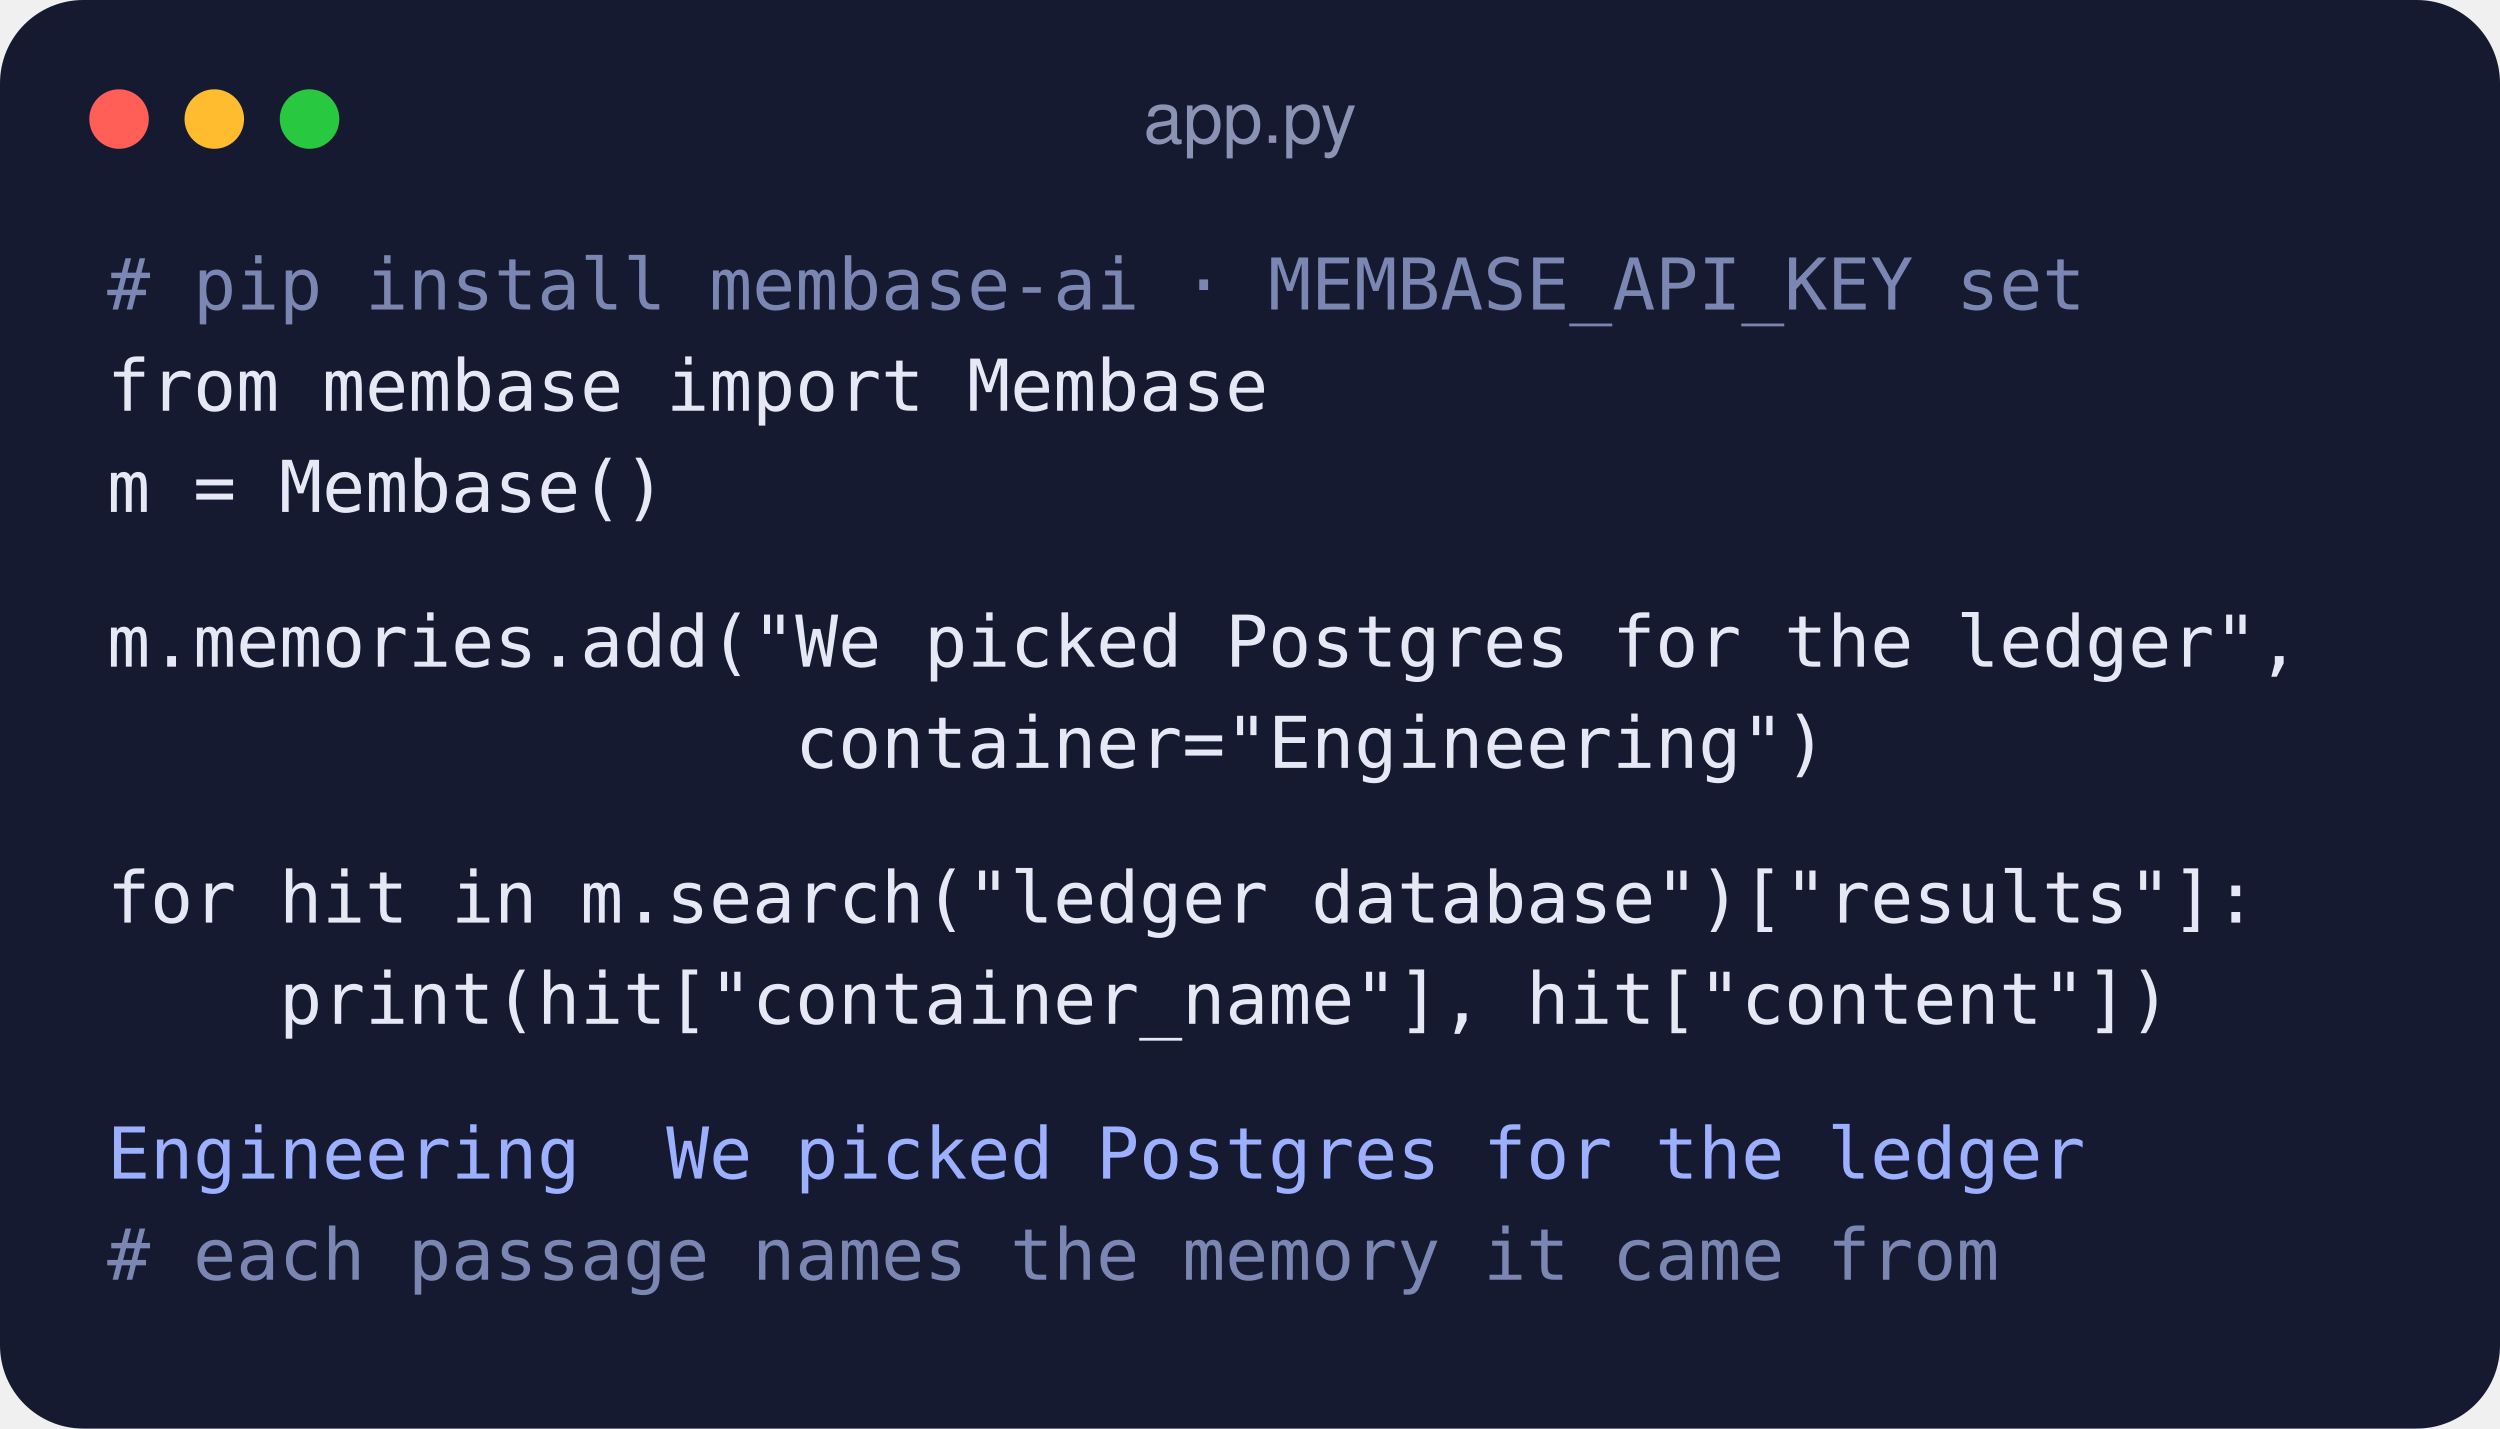
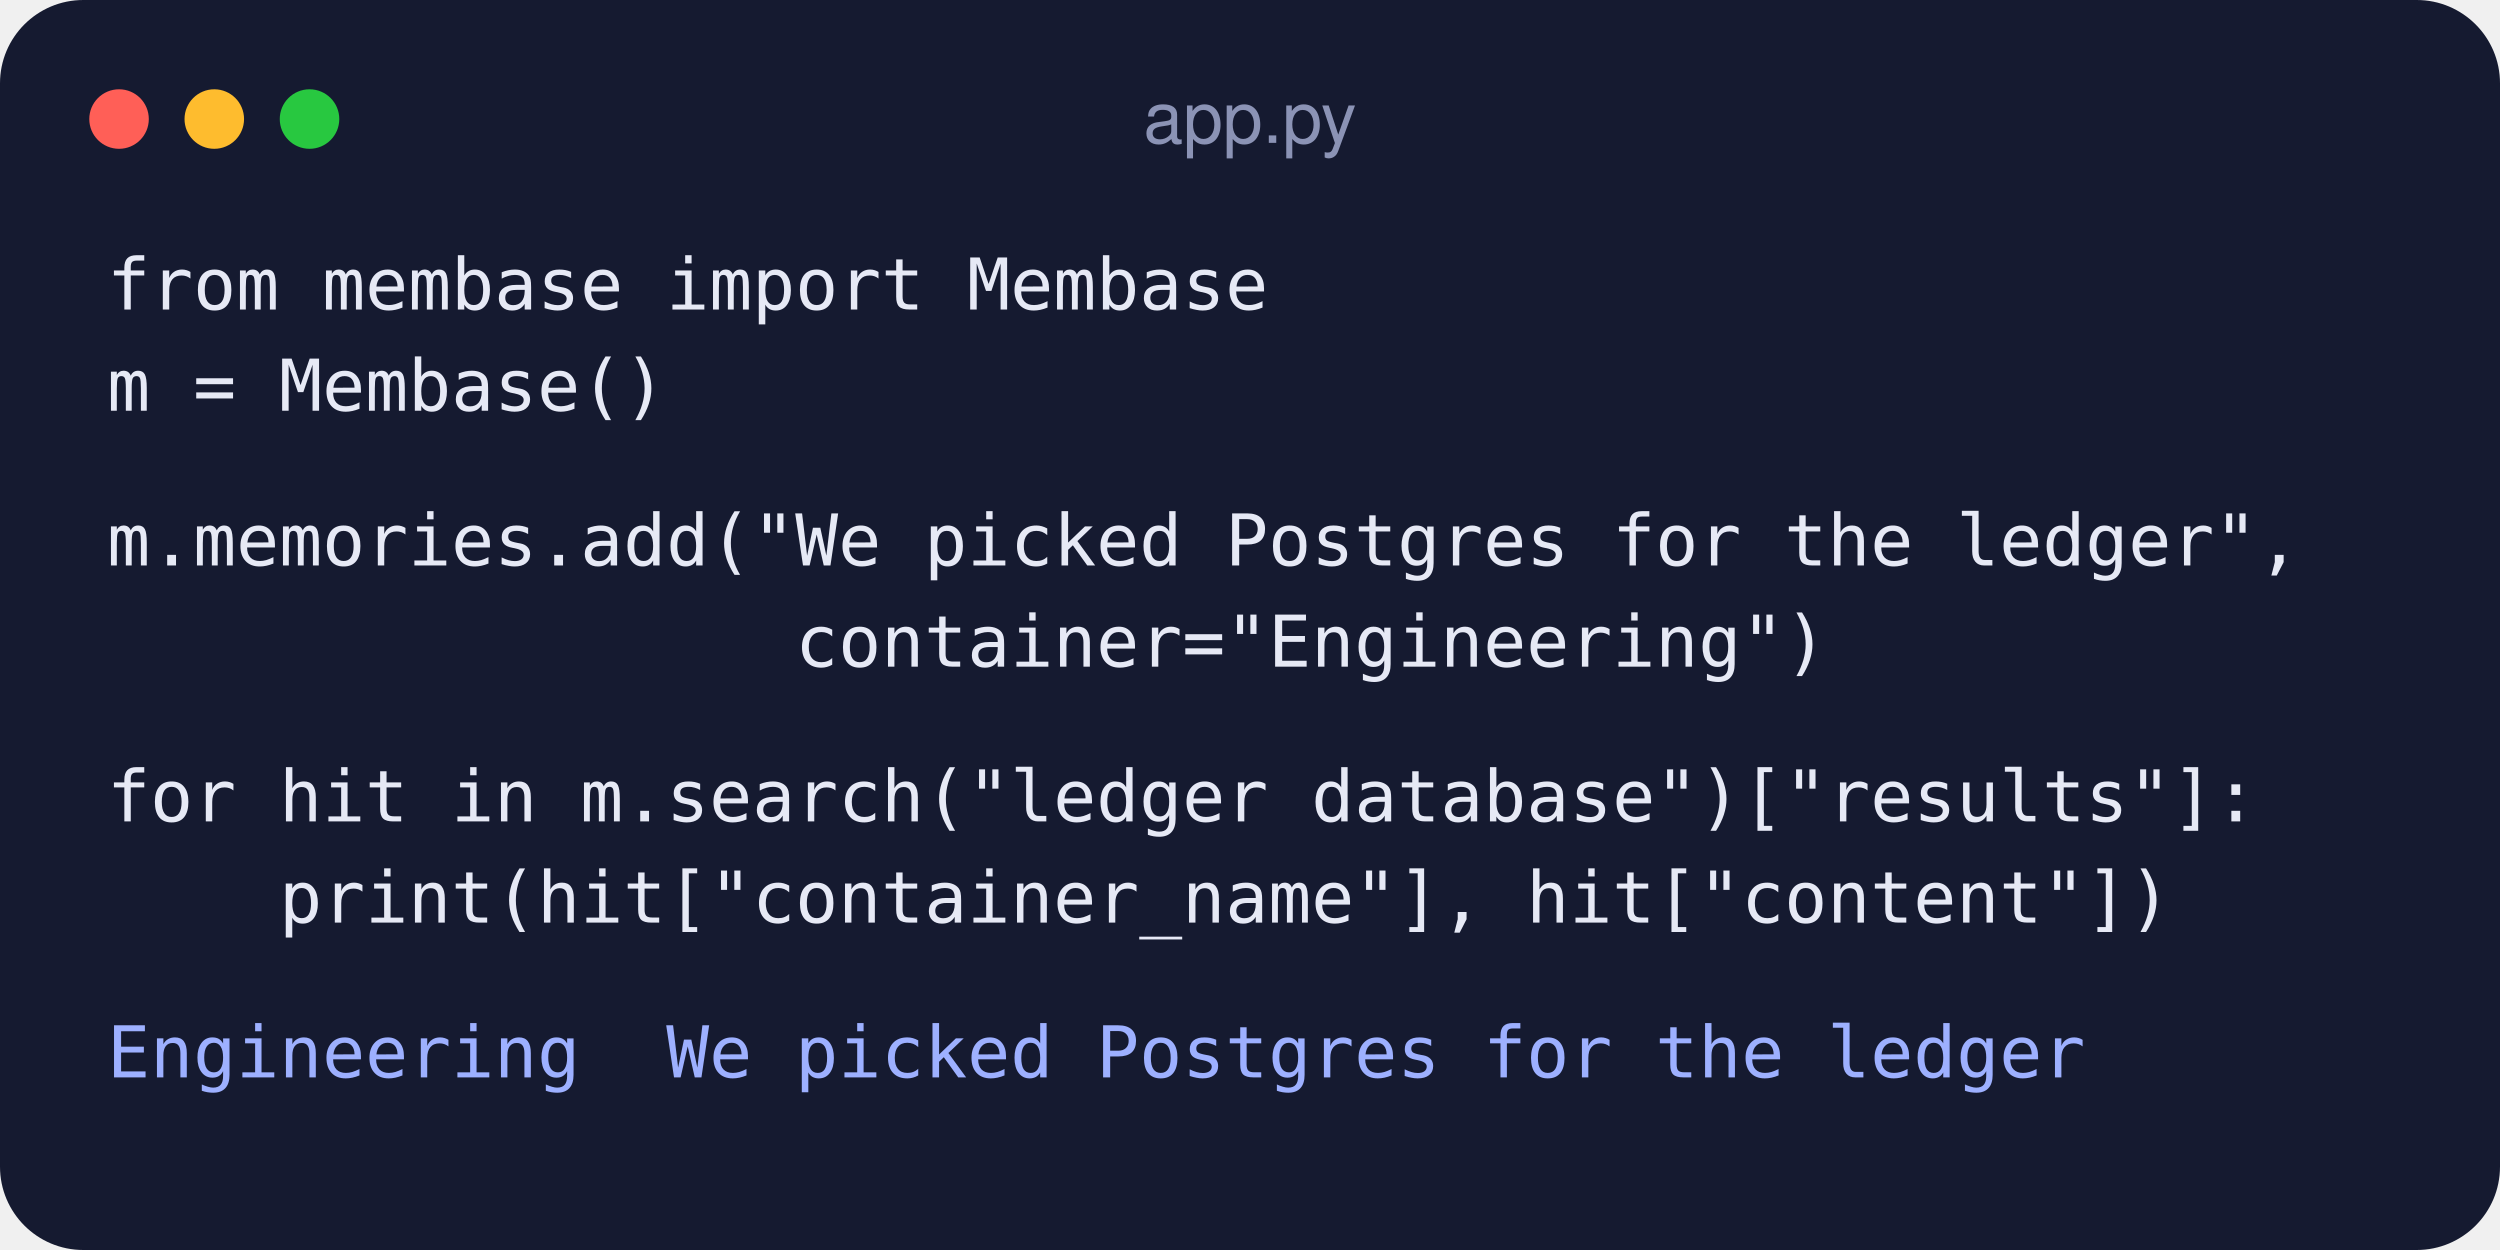
- <svg xmlns="http://www.w3.org/2000/svg" width="420" height="240" viewBox="0 0 420 240" role="img" aria-label="Python SDK: add a memory, search it">
+ <svg xmlns="http://www.w3.org/2000/svg" width="420" height="210" viewBox="0 0 420 210" role="img" aria-label="Python SDK: add a memory, search it">
  <defs>
    <marker id="a" viewBox="0 0 10 10" refX="9" refY="5" markerWidth="7" markerHeight="7" orient="auto-start-reverse">
      <path d="M0 0L10 5L0 10z" fill="#8B949E" />
    </marker>
  </defs>
  <style>text{font-family:-apple-system, BlinkMacSystemFont, "Segoe UI", Helvetica, Arial, sans-serif;fill:#8B949E} .t{font-size:15px;font-weight:600;fill:#3E61FF} .h{font-size:15px;font-weight:700} .s{font-size:12.5px} .m{font-family:ui-monospace, SFMono-Regular, Menlo, Consolas, monospace;font-size:12px} .w{fill:#FFFFFF} .k{fill:#2A3FBF}</style>
-   <rect width="420" height="240" rx="14" fill="#151A30" />
+   <rect width="420" height="210" rx="14" fill="#151A30" />
  <circle cx="20" cy="20" r="5" fill="#FF5F57" />
  <circle cx="36" cy="20" r="5" fill="#FEBC2E" />
  <circle cx="52" cy="20" r="5" fill="#28C840" />
  <text x="210.0" y="24" text-anchor="middle" style="font-size:12px;fill:#8B93B5">app.py</text>
-   <text x="18" y="52" style="font-family:ui-monospace, SFMono-Regular, Menlo, Consolas, monospace;font-size:12px;fill:#7C86B2" xml:space="preserve"># pip install membase-ai · MEMBASE_API_KEY set</text>
-   <text x="18" y="69" style="font-family:ui-monospace, SFMono-Regular, Menlo, Consolas, monospace;font-size:12px;fill:#E6E9F5" xml:space="preserve">from membase import Membase</text>
-   <text x="18" y="86" style="font-family:ui-monospace, SFMono-Regular, Menlo, Consolas, monospace;font-size:12px;fill:#E6E9F5" xml:space="preserve">m = Membase()</text>
-   <text x="18" y="112" style="font-family:ui-monospace, SFMono-Regular, Menlo, Consolas, monospace;font-size:12px;fill:#E6E9F5" xml:space="preserve">m.memories.add("We picked Postgres for the ledger",</text>
-   <text x="18" y="129" style="font-family:ui-monospace, SFMono-Regular, Menlo, Consolas, monospace;font-size:12px;fill:#E6E9F5" xml:space="preserve">                container="Engineering")</text>
-   <text x="18" y="155" style="font-family:ui-monospace, SFMono-Regular, Menlo, Consolas, monospace;font-size:12px;fill:#E6E9F5" xml:space="preserve">for hit in m.search("ledger database")["results"]:</text>
-   <text x="18" y="172" style="font-family:ui-monospace, SFMono-Regular, Menlo, Consolas, monospace;font-size:12px;fill:#E6E9F5" xml:space="preserve">    print(hit["container_name"], hit["content"])</text>
-   <text x="18" y="198" style="font-family:ui-monospace, SFMono-Regular, Menlo, Consolas, monospace;font-size:12px;fill:#9DB0FF" xml:space="preserve">Engineering  We picked Postgres for the ledger</text>
-   <text x="18" y="215" style="font-family:ui-monospace, SFMono-Regular, Menlo, Consolas, monospace;font-size:12px;fill:#7C86B2" xml:space="preserve"># each passage names the memory it came from</text>
+   <text x="18" y="52" style="font-family:ui-monospace, SFMono-Regular, Menlo, Consolas, monospace;font-size:12px;fill:#E6E9F5" xml:space="preserve">from membase import Membase</text>
+   <text x="18" y="69" style="font-family:ui-monospace, SFMono-Regular, Menlo, Consolas, monospace;font-size:12px;fill:#E6E9F5" xml:space="preserve">m = Membase()</text>
+   <text x="18" y="95" style="font-family:ui-monospace, SFMono-Regular, Menlo, Consolas, monospace;font-size:12px;fill:#E6E9F5" xml:space="preserve">m.memories.add("We picked Postgres for the ledger",</text>
+   <text x="18" y="112" style="font-family:ui-monospace, SFMono-Regular, Menlo, Consolas, monospace;font-size:12px;fill:#E6E9F5" xml:space="preserve">                container="Engineering")</text>
+   <text x="18" y="138" style="font-family:ui-monospace, SFMono-Regular, Menlo, Consolas, monospace;font-size:12px;fill:#E6E9F5" xml:space="preserve">for hit in m.search("ledger database")["results"]:</text>
+   <text x="18" y="155" style="font-family:ui-monospace, SFMono-Regular, Menlo, Consolas, monospace;font-size:12px;fill:#E6E9F5" xml:space="preserve">    print(hit["container_name"], hit["content"])</text>
+   <text x="18" y="181" style="font-family:ui-monospace, SFMono-Regular, Menlo, Consolas, monospace;font-size:12px;fill:#9DB0FF" xml:space="preserve">Engineering  We picked Postgres for the ledger</text>
</svg>
